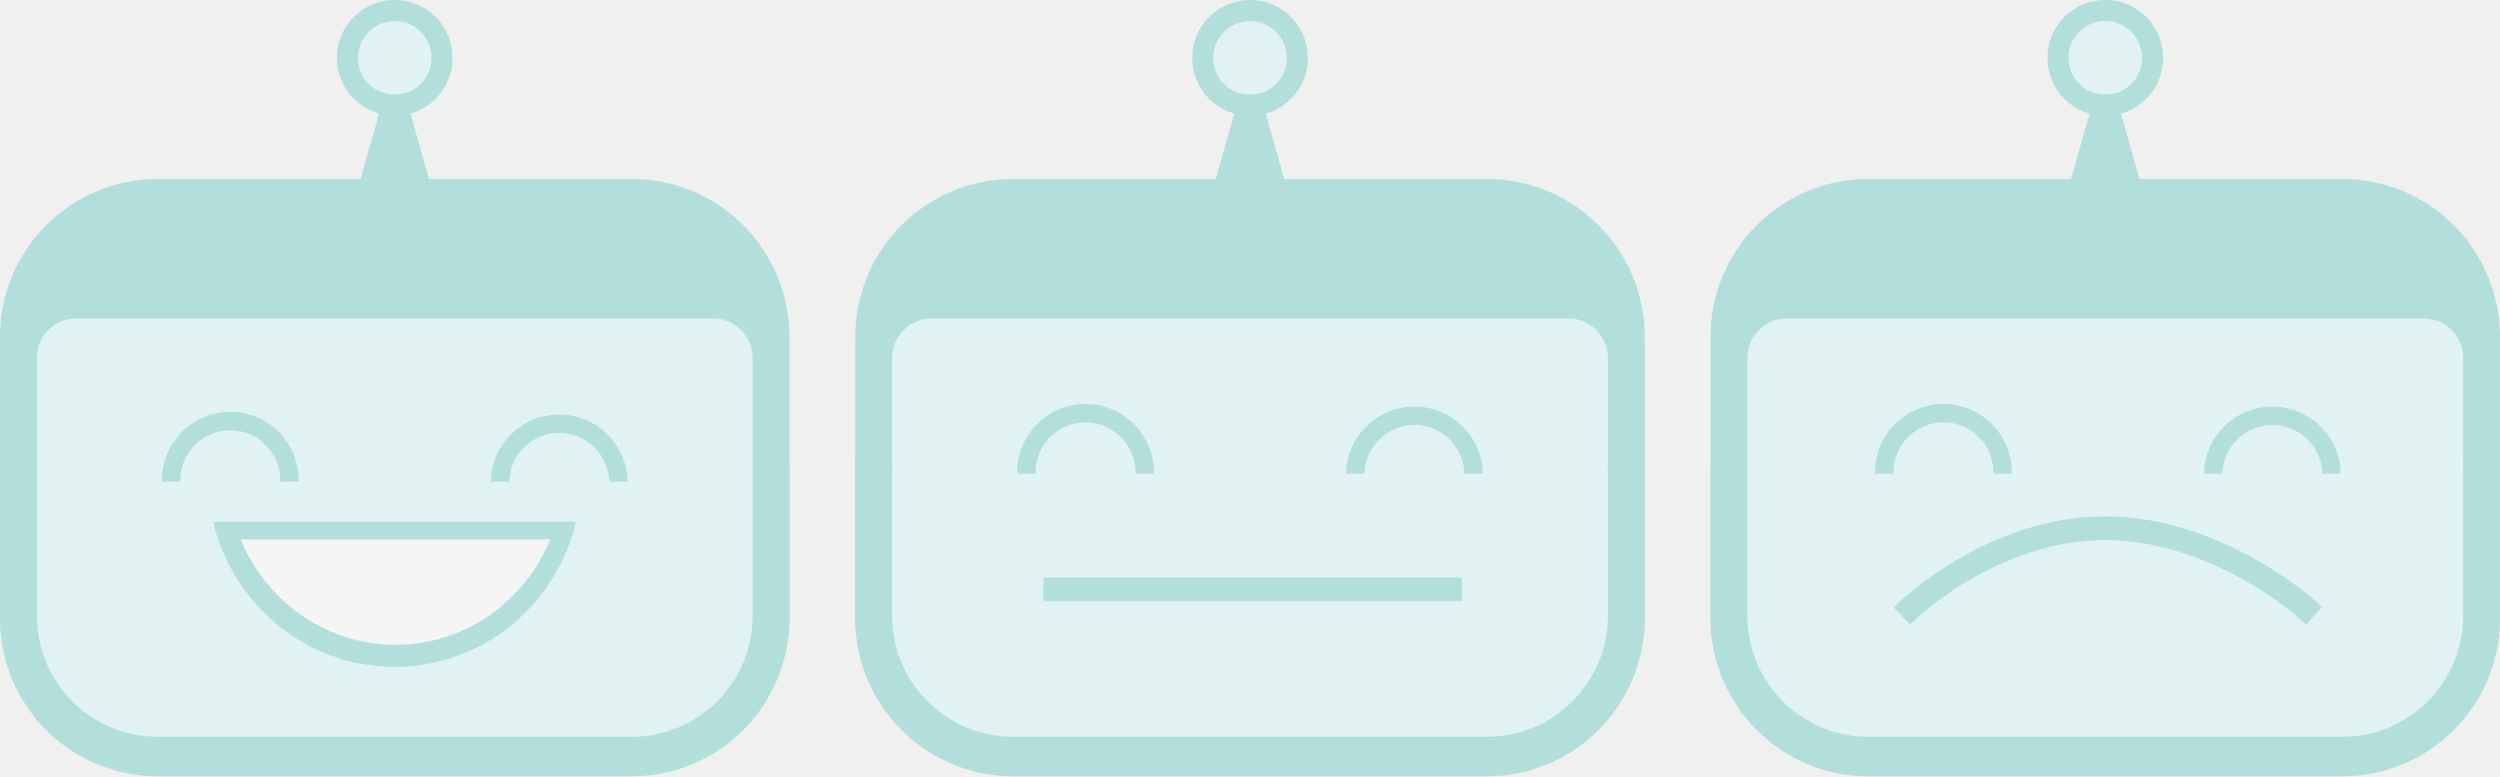
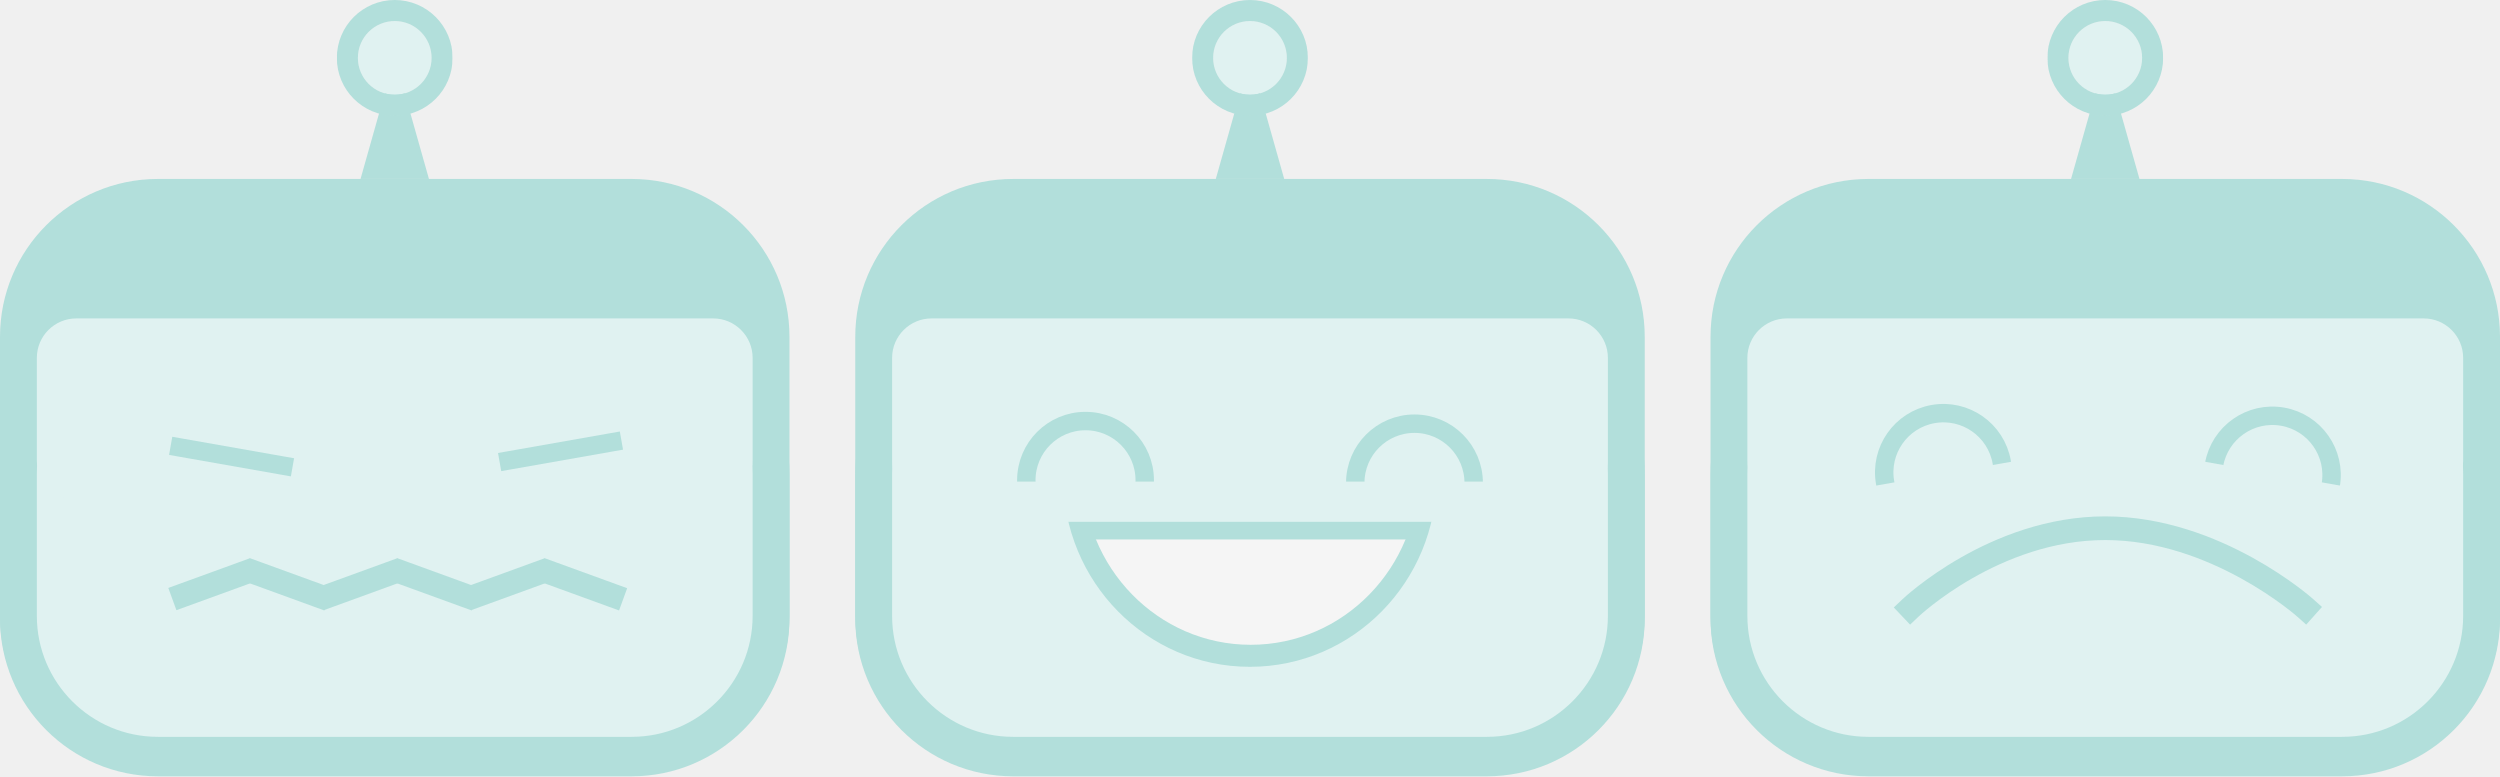
<svg xmlns="http://www.w3.org/2000/svg" xmlns:xlink="http://www.w3.org/1999/xlink" width="950px" height="295px" viewBox="0 0 950 295" version="1.1">
  <defs>
    <rect id="path-1" x="0" y="112" width="300" height="174" rx="60" />
    <mask id="mask-2" maskContentUnits="userSpaceOnUse" maskUnits="objectBoundingBox" x="0" y="0" width="300" height="174" fill="white">
      <use xlink:href="#path-1" />
    </mask>
    <ellipse id="path-3" cx="150" cy="14" rx="14" ry="14" />
    <mask id="mask-4" maskContentUnits="userSpaceOnUse" maskUnits="objectBoundingBox" x="-8" y="-8" width="44" height="44">
      <rect x="128" y="-8" width="44" height="44" fill="white" />
      <use xlink:href="#path-3" fill="black" />
    </mask>
-     <rect id="path-5" x="0" y="0" width="79" height="47" />
-     <rect id="path-7" x="125" y="0" width="79" height="47" />
+     <rect id="path-5" x="4" y="7" width="79" height="47" />
+     <rect id="path-7" x="129" y="7" width="79" height="47" />
    <rect id="path-9" x="0" y="112" width="300" height="174" rx="60" />
    <mask id="mask-10" maskContentUnits="userSpaceOnUse" maskUnits="objectBoundingBox" x="0" y="0" width="300" height="174" fill="white">
      <use xlink:href="#path-9" />
    </mask>
-     <ellipse id="path-11" cx="150" cy="14" rx="14" ry="14" />
+     <circle id="path-11" cx="150" cy="14" r="14" />
    <mask id="mask-12" maskContentUnits="userSpaceOnUse" maskUnits="objectBoundingBox" x="-8" y="-8" width="44" height="44">
      <rect x="128" y="-8" width="44" height="44" fill="white" />
      <use xlink:href="#path-11" fill="black" />
    </mask>
-     <rect id="path-13" x="0" y="0" width="79" height="47" />
-     <rect id="path-15" x="125" y="0" width="79" height="47" />
-     <rect id="path-17" x="0" y="112" width="300" height="174" rx="60" />
-     <mask id="mask-18" maskContentUnits="userSpaceOnUse" maskUnits="objectBoundingBox" x="0" y="0" width="300" height="174" fill="white">
-       <use xlink:href="#path-17" />
+     <rect id="path-13" x="0" y="0.281" width="141.915" height="92.346" />
+     <ellipse id="path-15" cx="70.957" cy="72.145" rx="70.957" ry="72.145" />
+     <rect id="path-17" x="0" y="2.13162821e-14" width="140.67" height="92.346" />
+     <ellipse id="path-19" cx="64.305" cy="65.461" rx="63.818" ry="65.461" />
+     <rect id="path-21" x="0" y="0" width="79" height="47" />
+     <rect id="path-23" x="125" y="0" width="79" height="47" />
+     <rect id="path-25" x="0" y="112" width="300" height="174" rx="60" />
+     <mask id="mask-26" maskContentUnits="userSpaceOnUse" maskUnits="objectBoundingBox" x="0" y="0" width="300" height="174" fill="white">
+       <use xlink:href="#path-25" />
    </mask>
-     <circle id="path-19" cx="150" cy="14" r="14" />
-     <mask id="mask-20" maskContentUnits="userSpaceOnUse" maskUnits="objectBoundingBox" x="-8" y="-8" width="44" height="44">
+     <ellipse id="path-27" cx="150" cy="14" rx="14" ry="14" />
+     <mask id="mask-28" maskContentUnits="userSpaceOnUse" maskUnits="objectBoundingBox" x="-8" y="-8" width="44" height="44">
      <rect x="128" y="-8" width="44" height="44" fill="white" />
-       <use xlink:href="#path-19" fill="black" />
+       <use xlink:href="#path-27" fill="black" />
    </mask>
-     <rect id="path-21" x="0" y="0.281" width="141.915" height="92.346" />
-     <ellipse id="path-23" cx="70.957" cy="72.145" rx="70.957" ry="72.145" />
-     <rect id="path-25" x="0" y="2.13162821e-14" width="140.67" height="92.346" />
-     <ellipse id="path-27" cx="64.305" cy="65.461" rx="63.818" ry="65.461" />
-     <rect id="path-29" x="0" y="0" width="79" height="47" />
-     <rect id="path-31" x="125" y="0" width="79" height="47" />
  </defs>
  <g id="Page-2" stroke="none" stroke-width="1" fill="none" fill-rule="evenodd">
-     <g id="Group" transform="translate(0, 5)">
-       <g id="Head-Neutral" transform="translate(325, 3)">
+     <g id="Group" transform="translate(0, 8)">
+       <g id="Head-Sad" transform="translate(650, 0)">
        <rect id="Rectangle-2" fill="#B2DFDB" x="0" y="60" width="300" height="227" rx="60" />
        <use id="Rectangle-2-Copy" stroke="#B2DFDB" mask="url(#mask-2)" stroke-width="28" fill="#E0F2F1" xlink:href="#path-1" />
        <rect id="Rectangle-3" fill="#E0F2F1" x="14" y="113" width="272" height="69" rx="15" />
        <polygon id="Triangle" fill="#B2DFDB" points="150 14 163 60 137 60" />
        <g id="Oval">
          <use fill="#E0F2F1" fill-rule="evenodd" xlink:href="#path-3" />
          <use stroke="#B2DFDB" mask="url(#mask-4)" stroke-width="16" xlink:href="#path-3" />
        </g>
-         <path d="M76,216 L226,216" id="Line-Copy" stroke="#B2DFDB" stroke-width="9" stroke-linecap="square" />
-         <g id="Eyes-Copy" transform="translate(48, 125)">
+         <path d="M76,223 C76,223 107.883,192.721 150,192.721 C192.117,192.721 226,223 226,223" id="Line" stroke="#B2DFDB" stroke-width="9" stroke-linecap="square" />
+         <g id="Eyes" transform="translate(45, 118)">
          <mask id="mask-6" fill="white">
            <use xlink:href="#path-5" />
          </mask>
-           <g id="Rectangle-4" />
-           <circle id="Oval-2-Copy-2" stroke="#B2DFDB" stroke-width="7" mask="url(#mask-6)" cx="39.5" cy="46.5" r="22.5" />
+           <g id="Rectangle-4" transform="translate(43.5, 30.5) rotate(-10) translate(-43.5, -30.5) " />
+           <circle id="Oval-2-Copy-2" stroke="#B2DFDB" stroke-width="7" mask="url(#mask-6)" transform="translate(43.5, 53.5) rotate(-10) translate(-43.5, -53.5) " cx="43.5" cy="53.5" r="22.5" />
          <mask id="mask-8" fill="white">
            <use xlink:href="#path-7" />
          </mask>
-           <g id="Rectangle-4" />
-           <circle id="Oval-2-Copy-2" stroke="#B2DFDB" stroke-width="7" mask="url(#mask-8)" cx="164.5" cy="47.5" r="22.5" />
+           <g id="Rectangle-4" transform="translate(168.5, 30.5) rotate(10) translate(-168.5, -30.5) " />
+           <circle id="Oval-2-Copy-2" stroke="#B2DFDB" stroke-width="7" mask="url(#mask-8)" transform="translate(168.5, 54.5) rotate(10) translate(-168.5, -54.5) " cx="168.5" cy="54.5" r="22.5" />
        </g>
      </g>
-       <g id="Head-Sad" transform="translate(650, 3)">
+       <g id="Head-Happy" transform="translate(325, 0)">
        <rect id="Rectangle-2" fill="#B2DFDB" x="0" y="60" width="300" height="227" rx="60" />
        <use id="Rectangle-2-Copy" stroke="#B2DFDB" mask="url(#mask-10)" stroke-width="28" fill="#E0F2F1" xlink:href="#path-9" />
        <rect id="Rectangle-3" fill="#E0F2F1" x="14" y="113" width="272" height="69" rx="15" />
        <polygon id="Triangle" fill="#B2DFDB" points="150 14 163 60 137 60" />
        <g id="Oval">
          <use fill="#E0F2F1" fill-rule="evenodd" xlink:href="#path-11" />
          <use stroke="#B2DFDB" mask="url(#mask-12)" stroke-width="16" xlink:href="#path-11" />
        </g>
-         <path d="M76,223 C76,223 107.883,192.721 150,192.721 C192.117,192.721 226,223 226,223" id="Line" stroke="#B2DFDB" stroke-width="9" stroke-linecap="square" />
-         <g id="Eyes" transform="translate(49, 125)">
-           <mask id="mask-14" fill="white">
-             <use xlink:href="#path-13" />
-           </mask>
-           <g id="Rectangle-4" />
-           <circle id="Oval-2-Copy-2" stroke="#B2DFDB" stroke-width="7" mask="url(#mask-14)" cx="39.5" cy="46.5" r="22.5" />
-           <mask id="mask-16" fill="white">
-             <use xlink:href="#path-15" />
-           </mask>
-           <g id="Rectangle-4" />
-           <circle id="Oval-2-Copy-2" stroke="#B2DFDB" stroke-width="7" mask="url(#mask-16)" cx="164.5" cy="47.5" r="22.5" />
-         </g>
-       </g>
-       <g id="Head-Happy" transform="translate(0, 3)">
-         <rect id="Rectangle-2" fill="#B2DFDB" x="0" y="60" width="300" height="227" rx="60" />
-         <use id="Rectangle-2-Copy" stroke="#B2DFDB" mask="url(#mask-18)" stroke-width="28" fill="#E0F2F1" xlink:href="#path-17" />
-         <rect id="Rectangle-3" fill="#E0F2F1" x="14" y="113" width="272" height="69" rx="15" />
-         <polygon id="Triangle" fill="#B2DFDB" points="150 14 163 60 137 60" />
-         <g id="Oval">
-           <use fill="#E0F2F1" fill-rule="evenodd" xlink:href="#path-19" />
-           <use stroke="#B2DFDB" mask="url(#mask-20)" stroke-width="16" xlink:href="#path-19" />
-         </g>
        <g id="Mouth" transform="translate(79, 190)">
          <g id="Oval-Clipped">
-             <mask id="mask-22" fill="white">
-               <use xlink:href="#path-21" />
+             <mask id="mask-14" fill="white">
+               <use xlink:href="#path-13" />
            </mask>
            <g id="path-3" />
-             <g id="Oval" mask="url(#mask-22)">
+             <g id="Oval" mask="url(#mask-14)">
              <g transform="translate(0, -88.9)" id="Clipped">
                <g>
-                   <mask id="mask-24" fill="white">
-                     <use xlink:href="#path-23" />
+                   <mask id="mask-16" fill="white">
+                     <use xlink:href="#path-15" />
                  </mask>
                  <g id="path-5" />
-                   <ellipse id="path-5" stroke="#B2DFDB" stroke-width="15" fill="#B2DFDB" mask="url(#mask-24)" cx="70.957" cy="72.145" rx="70.957" ry="72.145" />
+                   <ellipse id="path-5" stroke="#B2DFDB" stroke-width="15" fill="#B2DFDB" mask="url(#mask-16)" cx="70.957" cy="72.145" rx="70.957" ry="72.145" />
                </g>
              </g>
            </g>
          </g>
          <g id="Oval-Clipped" transform="translate(0, 7)">
-             <mask id="mask-26" fill="white">
-               <use xlink:href="#path-25" />
+             <mask id="mask-18" fill="white">
+               <use xlink:href="#path-17" />
            </mask>
            <g id="path-3" />
-             <g id="Oval" mask="url(#mask-26)">
+             <g id="Oval" mask="url(#mask-18)">
              <g transform="translate(6.97353, -90.9)" id="Clipped">
                <g>
-                   <mask id="mask-28" fill="white">
-                     <use xlink:href="#path-27" />
+                   <mask id="mask-20" fill="white">
+                     <use xlink:href="#path-19" />
                  </mask>
                  <g id="path-5" />
-                   <ellipse id="path-5" fill="#F5F5F5" mask="url(#mask-28)" cx="63.935" cy="66.458" rx="69.665" ry="71.458" />
+                   <ellipse id="path-5" fill="#F5F5F5" mask="url(#mask-20)" cx="63.935" cy="66.458" rx="69.665" ry="71.458" />
                </g>
              </g>
            </g>
          </g>
        </g>
        <g id="Eyes" transform="translate(48, 128)">
-           <mask id="mask-30" fill="white">
-             <use xlink:href="#path-29" />
+           <mask id="mask-22" fill="white">
+             <use xlink:href="#path-21" />
          </mask>
          <g id="Rectangle-4" />
-           <circle id="Oval-2-Copy-2" stroke="#B2DFDB" stroke-width="7" mask="url(#mask-30)" cx="39.5" cy="46.5" r="22.5" />
-           <mask id="mask-32" fill="white">
-             <use xlink:href="#path-31" />
+           <circle id="Oval-2-Copy-2" stroke="#B2DFDB" stroke-width="7" mask="url(#mask-22)" cx="39.5" cy="46.5" r="22.5" />
+           <mask id="mask-24" fill="white">
+             <use xlink:href="#path-23" />
          </mask>
          <g id="Rectangle-4" />
-           <circle id="Oval-2-Copy-2" stroke="#B2DFDB" stroke-width="7" mask="url(#mask-32)" cx="164.5" cy="47.5" r="22.5" />
+           <circle id="Oval-2-Copy-2" stroke="#B2DFDB" stroke-width="7" mask="url(#mask-24)" cx="164.5" cy="47.5" r="22.5" />
        </g>
+       </g>
+       <g id="Head-Angry">
+         <rect id="Rectangle-2" fill="#B2DFDB" x="0" y="60" width="300" height="227" rx="60" />
+         <use id="Rectangle-2-Copy" stroke="#B2DFDB" mask="url(#mask-26)" stroke-width="28" fill="#E0F2F1" xlink:href="#path-25" />
+         <rect id="Rectangle-3" fill="#E0F2F1" x="14" y="113" width="272" height="69" rx="15" />
+         <polygon id="Triangle" fill="#B2DFDB" points="150 14 163 60 137 60" />
+         <g id="Oval">
+           <use fill="#E0F2F1" fill-rule="evenodd" xlink:href="#path-27" />
+           <use stroke="#B2DFDB" mask="url(#mask-28)" stroke-width="16" xlink:href="#path-27" />
+         </g>
+         <g id="Mouth" transform="translate(69, 209)" stroke="#B2DFDB" stroke-width="9" stroke-linecap="square">
+           <path d="M0.724,9.104 L23.276,0.896" id="Line-Copy" />
+           <path d="M28.624,9.208 L51.553,0.863" id="Line-Copy-2" transform="translate(40.08837, 5.035838) scale(-1, 1) translate(-40.08837, -5.035838) " />
+           <path d="M56.724,9.104 L79.276,0.896" id="Line-Copy-4" />
+           <path d="M84.624,9.208 L107.553,0.863" id="Line-Copy-3" transform="translate(96.08837, 5.035838) scale(-1, 1) translate(-96.08837, -5.035838) " />
+           <path d="M112.724,9.104 L135.276,0.896" id="Line-Copy-6" />
+           <path d="M140.624,9.208 L163.553,0.863" id="Line-Copy-5" transform="translate(152.0884, 5.035838) scale(-1, 1) translate(-152.0884, -5.035838) " />
+         </g>
+         <path d="M193.304,166.973 L232.696,160.027" id="Line" stroke="#B2DFDB" stroke-width="7" stroke-linecap="square" />
+         <path d="M68.304,162.027 L107.696,168.973" id="Line" stroke="#B2DFDB" stroke-width="7" stroke-linecap="square" />
      </g>
    </g>
  </g>
</svg>
